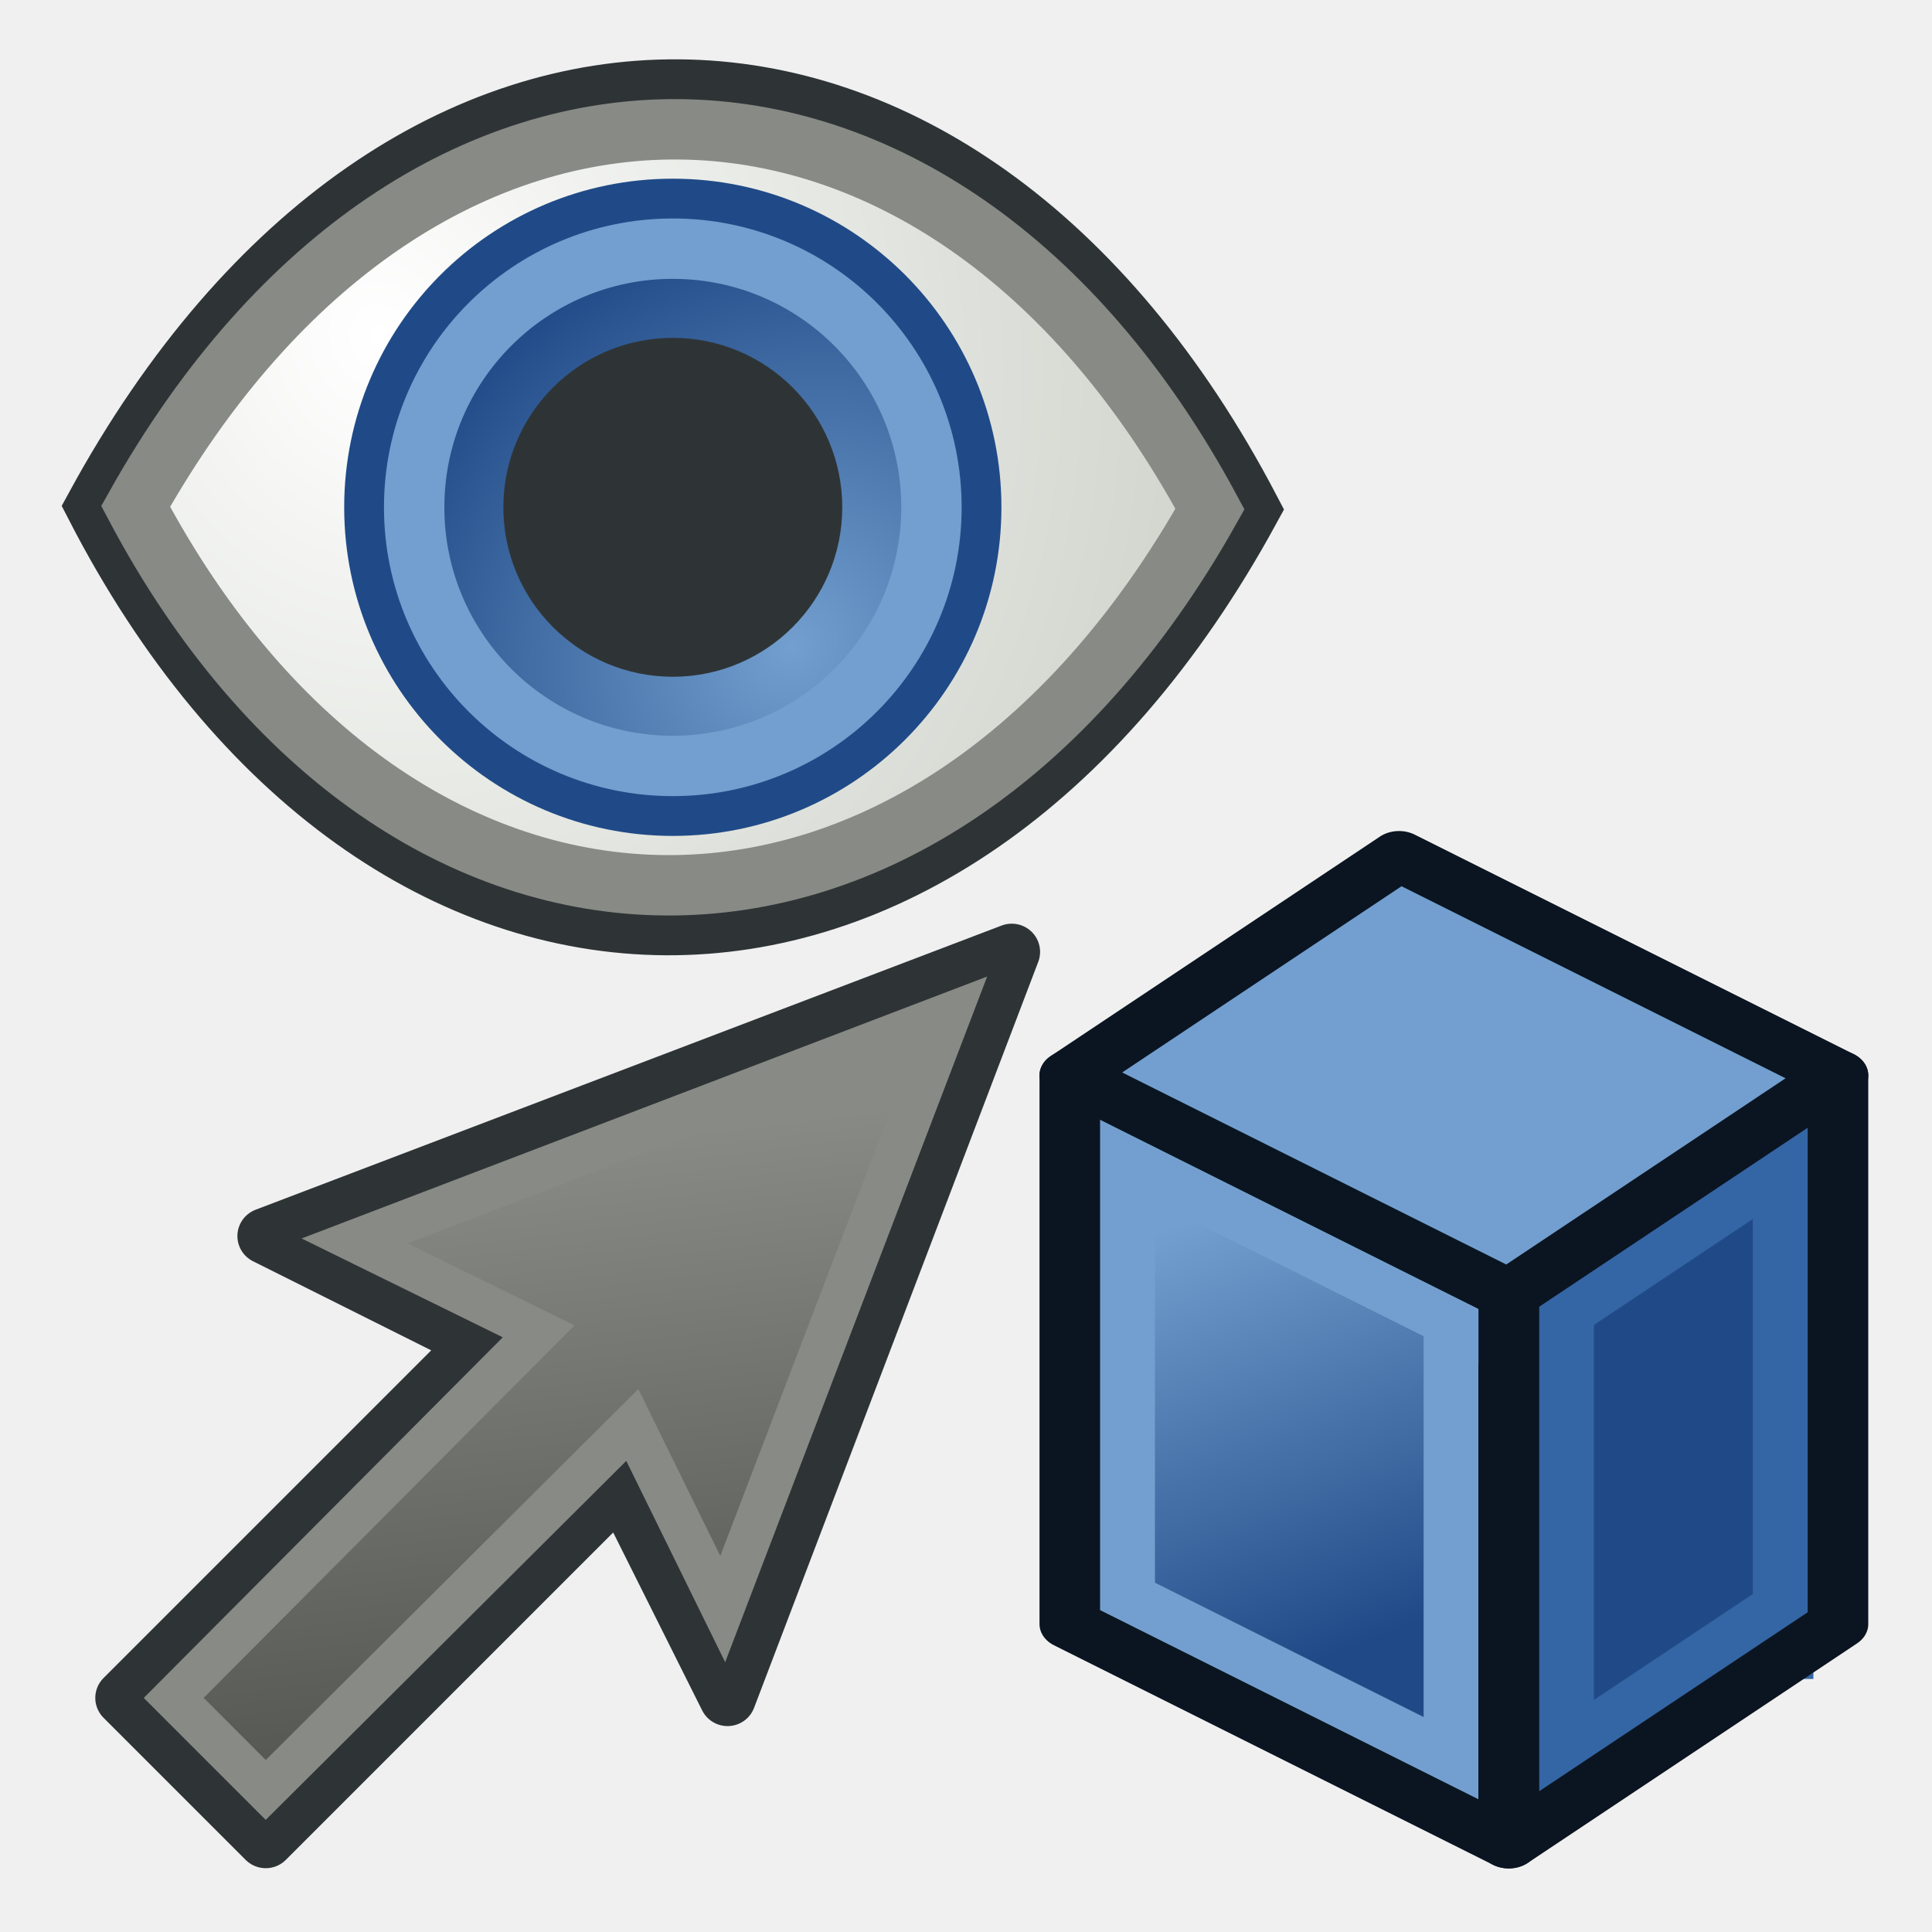
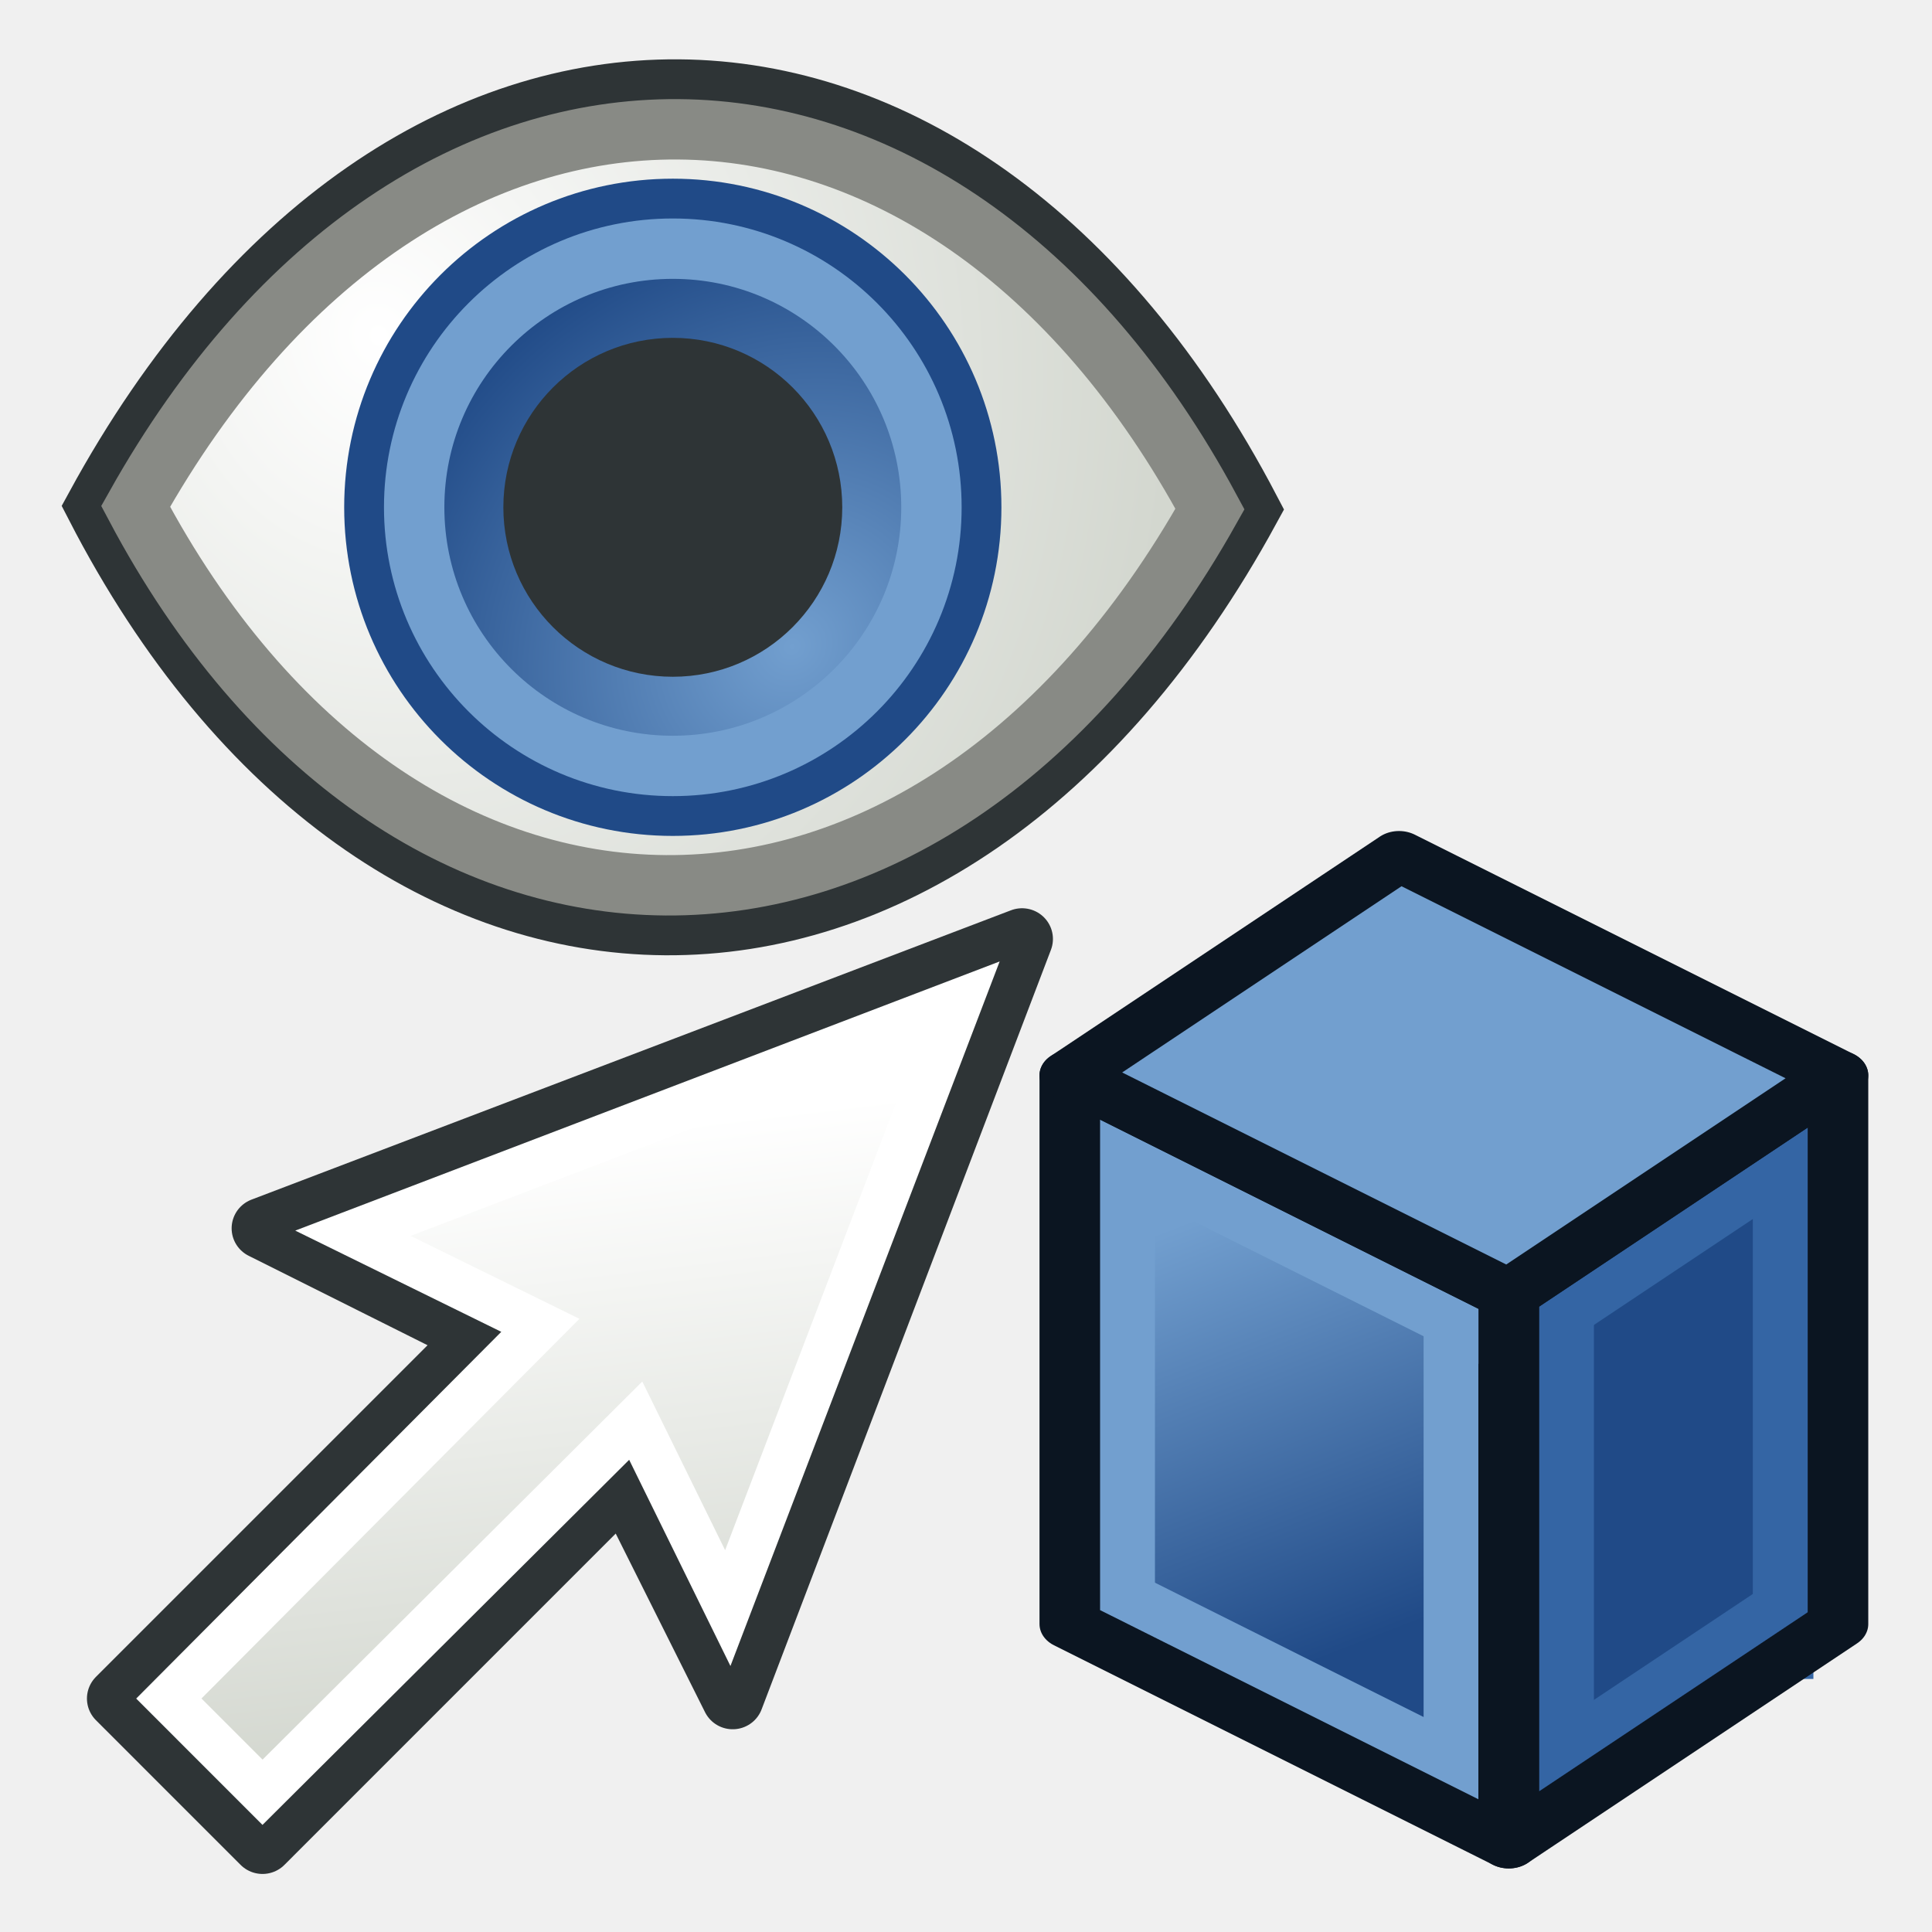
- <svg xmlns="http://www.w3.org/2000/svg" xmlns:xlink="http://www.w3.org/1999/xlink" version="1.1" id="svg3057" height="64px" width="64px">
+ <svg xmlns="http://www.w3.org/2000/svg" xmlns:xlink="http://www.w3.org/1999/xlink" version="1.1" id="svg3057" height="64" width="64">
  <defs id="defs3059">
    <linearGradient id="linearGradient919">
      <stop style="stop-color:#204a87;stop-opacity:1" offset="0" id="stop915" />
      <stop style="stop-color:#729fcf;stop-opacity:1" offset="1" id="stop917" />
    </linearGradient>
    <linearGradient id="linearGradient3862">
      <stop id="stop3864" offset="0" style="stop-color:#729fcf;stop-opacity:1" />
      <stop id="stop3866" offset="1" style="stop-color:#204a87;stop-opacity:1" />
    </linearGradient>
    <linearGradient id="linearGradient3814">
      <stop id="stop3816" offset="0" style="stop-color:#ffffff;stop-opacity:1" />
      <stop id="stop3818" offset="1" style="stop-color:#d3d7cf;stop-opacity:1" />
    </linearGradient>
-     <linearGradient id="linearGradient3878">
-       <stop id="stop3880" offset="0" style="stop-color:#000000;stop-opacity:0.588;" />
-       <stop id="stop3882" offset="1" style="stop-color:#000000;stop-opacity:0.588;" />
-     </linearGradient>
-     <linearGradient id="linearGradient3870">
-       <stop id="stop3872" offset="0" style="stop-color:#000000;stop-opacity:0.196;" />
-       <stop id="stop3874" offset="1" style="stop-color:#000000;stop-opacity:1;" />
-     </linearGradient>
-     <linearGradient id="linearGradient3858">
-       <stop id="stop3868" offset="0" style="stop-color:#000000;stop-opacity:0.196;" />
-       <stop id="stop3862" offset="1" style="stop-color:#000000;stop-opacity:1;" />
-     </linearGradient>
-     <linearGradient id="linearGradient3839">
-       <stop id="stop3841" offset="0" style="stop-color:#01d6d6;stop-opacity:1;" />
-       <stop id="stop3843" offset="1" style="stop-color:#01d6d6;stop-opacity:0;" />
-     </linearGradient>
-     <linearGradient gradientTransform="matrix(0.8334111,0,0,0.8692942,6.53734,6.817593)" gradientUnits="userSpaceOnUse" y2="64.895" x2="64.948" y1="0.431" x1="0.154" id="linearGradient3844-0" xlink:href="#linearGradient3838-3" />
-     <linearGradient id="linearGradient3838-3">
-       <stop id="stop3840-1" offset="0" style="stop-color:#ffffff;stop-opacity:1" />
-       <stop id="stop3842-2" offset="1" style="stop-color:#dde0dd;stop-opacity:0.093" />
-     </linearGradient>
    <radialGradient gradientUnits="userSpaceOnUse" gradientTransform="matrix(0.5657978,1.555626,-1.400577,0.5312534,40.03372,-22.34149)" r="26.353" fy="24.739" fx="20.946" cy="24.739" cx="20.946" id="radialGradient3820" xlink:href="#linearGradient3814" />
    <radialGradient gradientTransform="matrix(1.05728,-0.9950866,0.9062161,0.9628547,-49.68801,40.34883)" gradientUnits="userSpaceOnUse" r="16.079" fy="44.709" fx="44.616" cy="44.709" cx="44.616" id="radialGradient3868" xlink:href="#linearGradient3862" />
-     <linearGradient gradientTransform="matrix(0.5518208,0,0,0.5548265,4.457731,27.60009)" xlink:href="#linearGradient3765" id="linearGradient3771" x1="35" y1="51" x2="31" y2="18" gradientUnits="userSpaceOnUse" />
-     <linearGradient id="linearGradient3765">
-       <stop style="stop-color:#555753;stop-opacity:1" offset="0" id="stop3767" />
-       <stop style="stop-color:#888a85;stop-opacity:1" offset="1" id="stop3769" />
+     <linearGradient xlink:href="#linearGradient919" id="linearGradient921" x1="156.112" y1="112.106" x2="143.523" y2="85.58" gradientUnits="userSpaceOnUse" />
+     <linearGradient id="linearGradient3765-1">
+       <stop id="stop3767-2" offset="0" style="stop-color:#d3d7cf;stop-opacity:1;" />
+       <stop id="stop3769-7" offset="1" style="stop-color:#ffffff;stop-opacity:1;" />
    </linearGradient>
-     <linearGradient xlink:href="#linearGradient919" id="linearGradient921" x1="156.112" y1="112.106" x2="143.523" y2="85.58" gradientUnits="userSpaceOnUse" />
+     <linearGradient gradientUnits="userSpaceOnUse" y2="18" x2="31" y1="51" x1="35" id="linearGradient3771-9-7-3" xlink:href="#linearGradient3765-1" gradientTransform="matrix(0.5518208,0,0,0.5548265,4.457731,27.60009)" />
  </defs>
-   <g id="layer1">
-     <g id="g929" transform="translate(0.5609987,0.3059993)">
-       <g style="stroke-width:3.035;stroke-miterlimit:4;stroke-dasharray:none" id="g902" transform="matrix(0.6590467,0,0,0.6590467,0.6370153,-4.590467)">
-         <path style="fill:url(#radialGradient3820);fill-opacity:1;stroke:#2e3436;stroke-width:3.035;stroke-linecap:butt;stroke-linejoin:miter;stroke-miterlimit:4;stroke-dasharray:none;stroke-opacity:1" d="M 3,31.949 C 17.327,59.763 45.655,60.221 61,32.096 46.408,4.228 18.363,3.759 3,31.949 Z" id="path3016" />
-         <circle style="fill:url(#radialGradient3868);fill-opacity:1;fill-rule:evenodd;stroke:#204a87;stroke-width:3.035;stroke-miterlimit:4;stroke-dasharray:none" id="path3808" cx="32" cy="32" r="15" />
-         <circle style="fill:#2e3436;fill-opacity:1;fill-rule:evenodd;stroke:#2e3436;stroke-width:3.035;stroke-miterlimit:4;stroke-dasharray:none" id="path3810" cx="32" cy="32" r="7" />
-         <path style="fill:none;stroke:#888a85;stroke-width:3.035;stroke-linecap:butt;stroke-linejoin:miter;stroke-miterlimit:4;stroke-dasharray:none;stroke-opacity:1" d="M 5,31.954 C 18.339,57.119 44.714,57.533 59,32.087 45.415,6.873 19.303,6.448 5,31.954 Z" id="path3016-7" />
-         <circle style="fill:none;stroke:#729fcf;stroke-width:3.035;stroke-miterlimit:4;stroke-dasharray:none" id="path3808-0" cx="32" cy="32" r="13" />
-       </g>
-     </g>
-     <g transform="matrix(0.6095273,0,0,0.5002964,-49.90708,-1.681094)" id="g3060-2" style="stroke-width:3.5;stroke-miterlimit:4;stroke-dasharray:none">
-       <path style="fill:#204a87;stroke:none" d="M 181.768,74.564 V 110.896 l -17.893,14.533 v -36.332 z" id="path3150-7-8" />
-       <path style="fill:none;stroke:#3465a4;stroke-width:3.292;stroke-linecap:butt;stroke-linejoin:miter;stroke-opacity:1" d="m 163.876,121.795 17.893,-14.533" id="path3930-1" />
-       <path style="fill:none;stroke:#3465a4;stroke-width:3.292;stroke-linecap:butt;stroke-linejoin:miter;stroke-opacity:1" d="M 178.786,114.529 V 78.197" id="path3932-0" />
-       <path style="fill:none;stroke:#3465a4;stroke-width:3.292;stroke-linecap:butt;stroke-linejoin:miter;stroke-opacity:1" d="m 181.768,78.197 -17.893,14.533" id="path3934-2" />
-       <path style="fill:none;stroke:#3465a4;stroke-width:3.292;stroke-linecap:butt;stroke-linejoin:miter;stroke-opacity:1" d="M 166.858,85.464 V 121.795" id="path3936-5" />
-       <path style="fill:url(#linearGradient921);fill-opacity:1;stroke:none;stroke-width:3.5;stroke-miterlimit:4;stroke-dasharray:none" d="M 163.876,125.428 140.019,110.896 V 74.564 l 23.857,14.533 z" id="path3152-1-3" />
-       <path style="fill:none;stroke:#729fcf;stroke-width:3.292;stroke-linecap:butt;stroke-linejoin:miter;stroke-opacity:1" d="M 160.894,89.097 V 121.795" id="path3938-2" />
-       <path style="fill:none;stroke:#729fcf;stroke-width:3.292;stroke-linecap:butt;stroke-linejoin:miter;stroke-opacity:1" d="m 140.019,107.263 23.857,14.533" id="path3940-4" />
-       <path style="fill:none;stroke:#729fcf;stroke-width:3.292;stroke-linecap:butt;stroke-linejoin:miter;stroke-opacity:1" d="M 143.001,110.896 V 78.197" id="path3942-2" />
-       <path style="fill:none;stroke:#0b1521;stroke-width:3.292;stroke-linecap:round;stroke-linejoin:round;stroke-opacity:1" d="M 181.768,74.564 V 110.896 l -17.893,14.533 V 89.097 Z" id="path3150-5" />
-       <path style="fill:none;stroke:#729fcf;stroke-width:3.292;stroke-linecap:butt;stroke-linejoin:miter;stroke-opacity:1" d="M 163.876,92.73 140.019,78.197" id="path3944-9" />
-       <path style="fill:none;stroke:#0b1521;stroke-width:3.292;stroke-linecap:round;stroke-linejoin:round;stroke-opacity:1" d="M 163.876,125.428 140.019,110.896 V 74.564 l 23.857,14.533 z" id="path3152-9" />
-       <path style="fill:#729fcf;stroke:#0b1521;stroke-width:3.292;stroke-linecap:round;stroke-linejoin:round;stroke-opacity:1" d="m 181.768,74.564 -17.893,14.533 -23.857,-14.533 17.893,-14.533 23.857,14.533" id="path3156-2" />
-     </g>
-     <g id="g887" transform="matrix(1.06629,0,0,1.060514,-4.776267,-1.857407)">
-       <path style="fill:url(#linearGradient3771);fill-opacity:1;stroke:#2e3436;stroke-width:1.761;stroke-linecap:butt;stroke-linejoin:round;stroke-miterlimit:4;stroke-dasharray:none;stroke-opacity:1" d="m 8.32,54.787 4.415,4.439 11.036,-11.097 3.311,6.658 8.829,-23.303 -23.176,8.877 6.622,3.329 z" id="path3761" />
-       <path style="fill:none;stroke:#888a85;stroke-width:1.321;stroke-linecap:butt;stroke-linejoin:miter;stroke-miterlimit:4;stroke-dasharray:none;stroke-opacity:1" d="M 9.876,54.787 21.213,43.337 15.494,40.512 34.005,33.401 26.932,52.012 24.123,46.262 12.735,57.662 Z" id="path3763" />
+   <g id="g929" transform="translate(0.5609987,0.3059993)">
+     <g style="stroke-width:3.035;stroke-miterlimit:4;stroke-dasharray:none" id="g902" transform="matrix(0.6590467,0,0,0.6590467,0.6370153,-4.590467)">
+       <path style="fill:url(#radialGradient3820);fill-opacity:1;stroke:#2e3436;stroke-width:3.035;stroke-linecap:butt;stroke-linejoin:miter;stroke-miterlimit:4;stroke-dasharray:none;stroke-opacity:1" d="M 3,31.949 C 17.327,59.763 45.655,60.221 61,32.096 46.408,4.228 18.363,3.759 3,31.949 Z" id="path3016" />
+       <circle style="fill:url(#radialGradient3868);fill-opacity:1;fill-rule:evenodd;stroke:#204a87;stroke-width:3.035;stroke-miterlimit:4;stroke-dasharray:none" id="path3808" cx="32" cy="32" r="15" />
+       <circle style="fill:#2e3436;fill-opacity:1;fill-rule:evenodd;stroke:#2e3436;stroke-width:3.035;stroke-miterlimit:4;stroke-dasharray:none" id="path3810" cx="32" cy="32" r="7" />
+       <path style="fill:none;stroke:#888a85;stroke-width:3.035;stroke-linecap:butt;stroke-linejoin:miter;stroke-miterlimit:4;stroke-dasharray:none;stroke-opacity:1" d="M 5,31.954 C 18.339,57.119 44.714,57.533 59,32.087 45.415,6.873 19.303,6.448 5,31.954 Z" id="path3016-7" />
+       <circle style="fill:none;stroke:#729fcf;stroke-width:3.035;stroke-miterlimit:4;stroke-dasharray:none" id="path3808-0" cx="32" cy="32" r="13" />
    </g>
  </g>
+   <g transform="matrix(0.6095273,0,0,0.5002964,-49.90708,-1.681094)" id="g3060-2" style="stroke-width:3.5;stroke-miterlimit:4;stroke-dasharray:none">
+     <path style="fill:#204a87;stroke:none" d="M 181.768,74.564 V 110.896 l -17.893,14.533 v -36.332 z" id="path3150-7-8" />
+     <path style="fill:none;stroke:#3465a4;stroke-width:3.292;stroke-linecap:butt;stroke-linejoin:miter;stroke-opacity:1" d="m 163.876,121.795 17.893,-14.533" id="path3930-1" />
+     <path style="fill:none;stroke:#3465a4;stroke-width:3.292;stroke-linecap:butt;stroke-linejoin:miter;stroke-opacity:1" d="M 178.786,114.529 V 78.197" id="path3932-0" />
+     <path style="fill:none;stroke:#3465a4;stroke-width:3.292;stroke-linecap:butt;stroke-linejoin:miter;stroke-opacity:1" d="m 181.768,78.197 -17.893,14.533" id="path3934-2" />
+     <path style="fill:none;stroke:#3465a4;stroke-width:3.292;stroke-linecap:butt;stroke-linejoin:miter;stroke-opacity:1" d="M 166.858,85.464 V 121.795" id="path3936-5" />
+     <path style="fill:url(#linearGradient921);fill-opacity:1;stroke:none;stroke-width:3.5;stroke-miterlimit:4;stroke-dasharray:none" d="M 163.876,125.428 140.019,110.896 V 74.564 l 23.857,14.533 z" id="path3152-1-3" />
+     <path style="fill:none;stroke:#729fcf;stroke-width:3.292;stroke-linecap:butt;stroke-linejoin:miter;stroke-opacity:1" d="M 160.894,89.097 V 121.795" id="path3938-2" />
+     <path style="fill:none;stroke:#729fcf;stroke-width:3.292;stroke-linecap:butt;stroke-linejoin:miter;stroke-opacity:1" d="m 140.019,107.263 23.857,14.533" id="path3940-4" />
+     <path style="fill:none;stroke:#729fcf;stroke-width:3.292;stroke-linecap:butt;stroke-linejoin:miter;stroke-opacity:1" d="M 143.001,110.896 V 78.197" id="path3942-2" />
+     <path style="fill:none;stroke:#0b1521;stroke-width:3.292;stroke-linecap:round;stroke-linejoin:round;stroke-opacity:1" d="M 181.768,74.564 V 110.896 l -17.893,14.533 V 89.097 Z" id="path3150-5" />
+     <path style="fill:none;stroke:#729fcf;stroke-width:3.292;stroke-linecap:butt;stroke-linejoin:miter;stroke-opacity:1" d="M 163.876,92.73 140.019,78.197" id="path3944-9" />
+     <path style="fill:none;stroke:#0b1521;stroke-width:3.292;stroke-linecap:round;stroke-linejoin:round;stroke-opacity:1" d="M 163.876,125.428 140.019,110.896 V 74.564 l 23.857,14.533 z" id="path3152-9" />
+     <path style="fill:#729fcf;stroke:#0b1521;stroke-width:3.292;stroke-linecap:round;stroke-linejoin:round;stroke-opacity:1" d="m 181.768,74.564 -17.893,14.533 -23.857,-14.533 17.893,-14.533 23.857,14.533" id="path3156-2" />
+   </g>
+   <g transform="matrix(1.085619,0,0,1.079762,-5.129073,-2.890602)" id="g887-3" style="display:inline;stroke-width:1.07">
+     <path id="path3761-6" d="m 8.32,54.787 4.415,4.439 11.036,-11.097 3.311,6.658 8.829,-23.303 -23.176,8.877 6.622,3.329 z" style="display:inline;fill:url(#linearGradient3771-9-7-3);fill-opacity:1;stroke:#2e3436;stroke-width:1.885;stroke-linecap:butt;stroke-linejoin:round;stroke-miterlimit:4;stroke-dasharray:none;stroke-opacity:1" />
+     <path id="path3763-0" d="M 9.876,54.787 21.213,43.337 15.494,40.512 34.005,33.401 26.932,52.012 24.123,46.262 12.735,57.662 Z" style="display:inline;fill:none;stroke:#ffffff;stroke-width:1.414;stroke-linecap:butt;stroke-linejoin:miter;stroke-miterlimit:4;stroke-dasharray:none;stroke-opacity:1" />
+   </g>
</svg>
